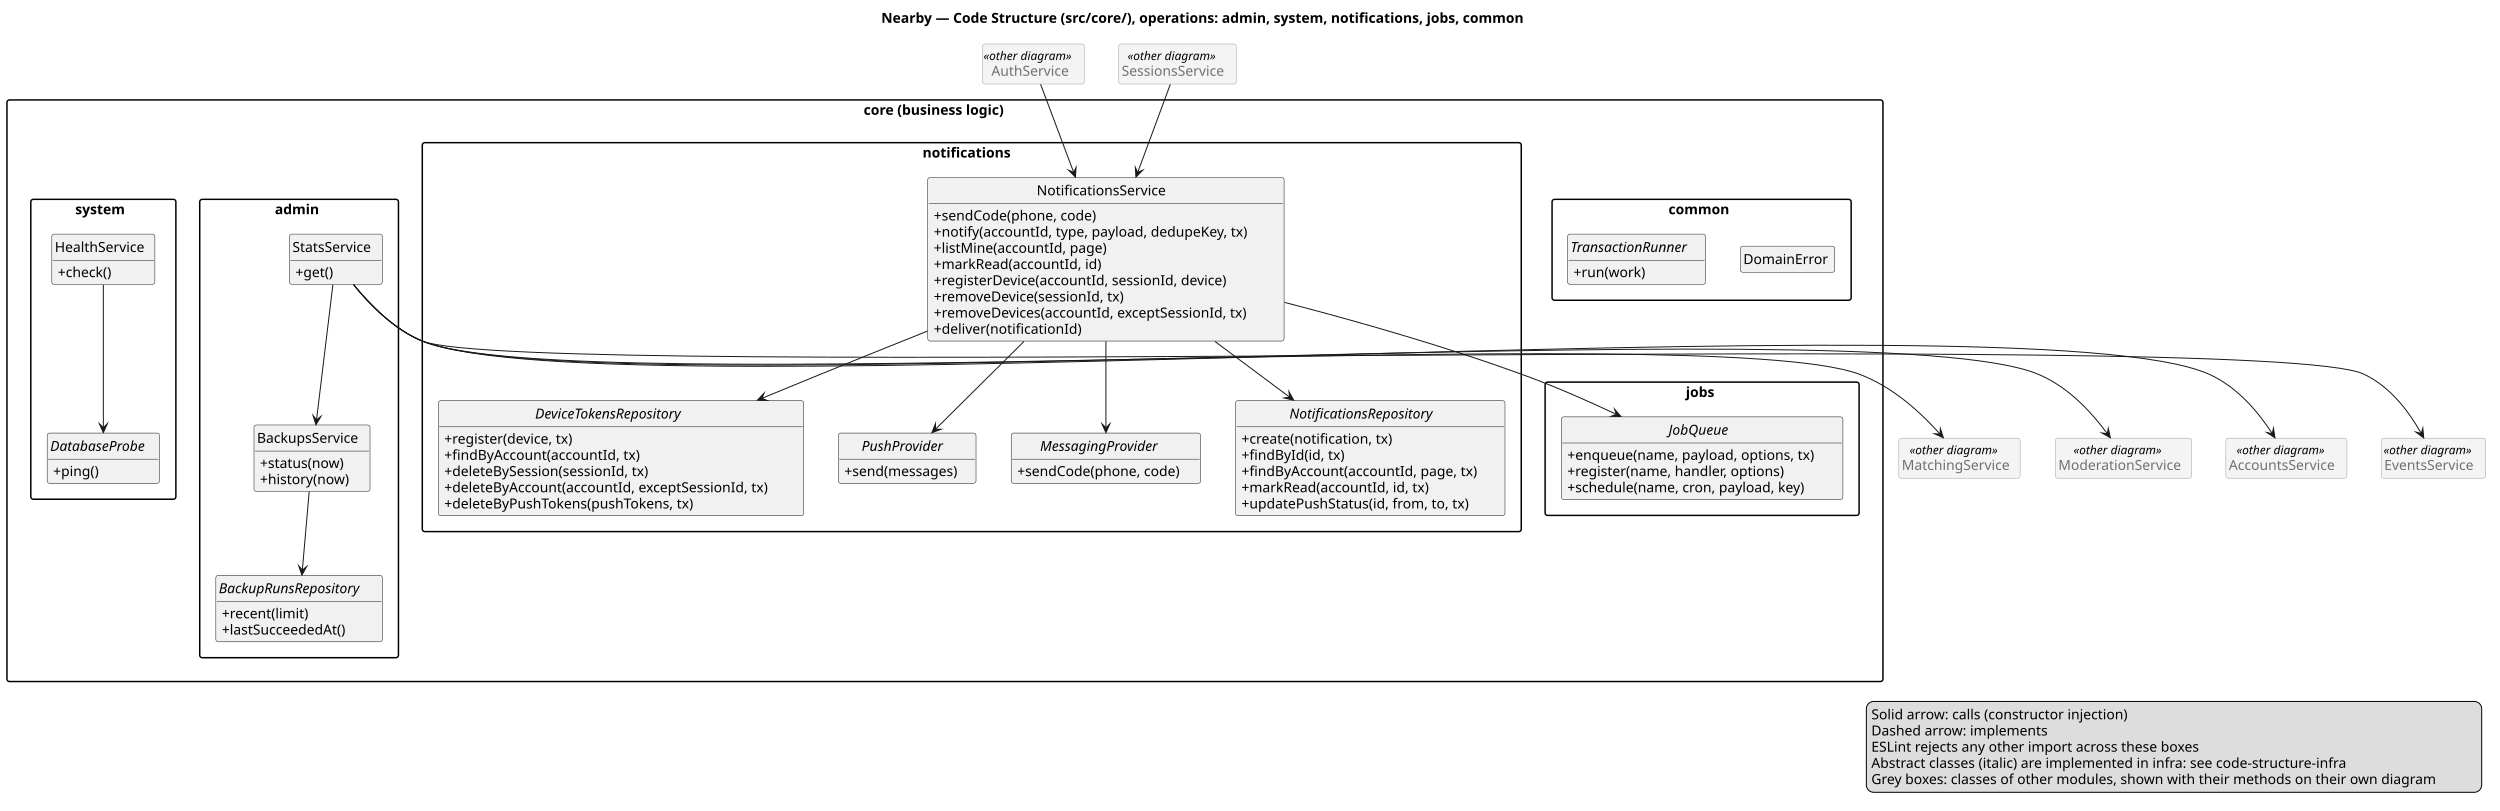
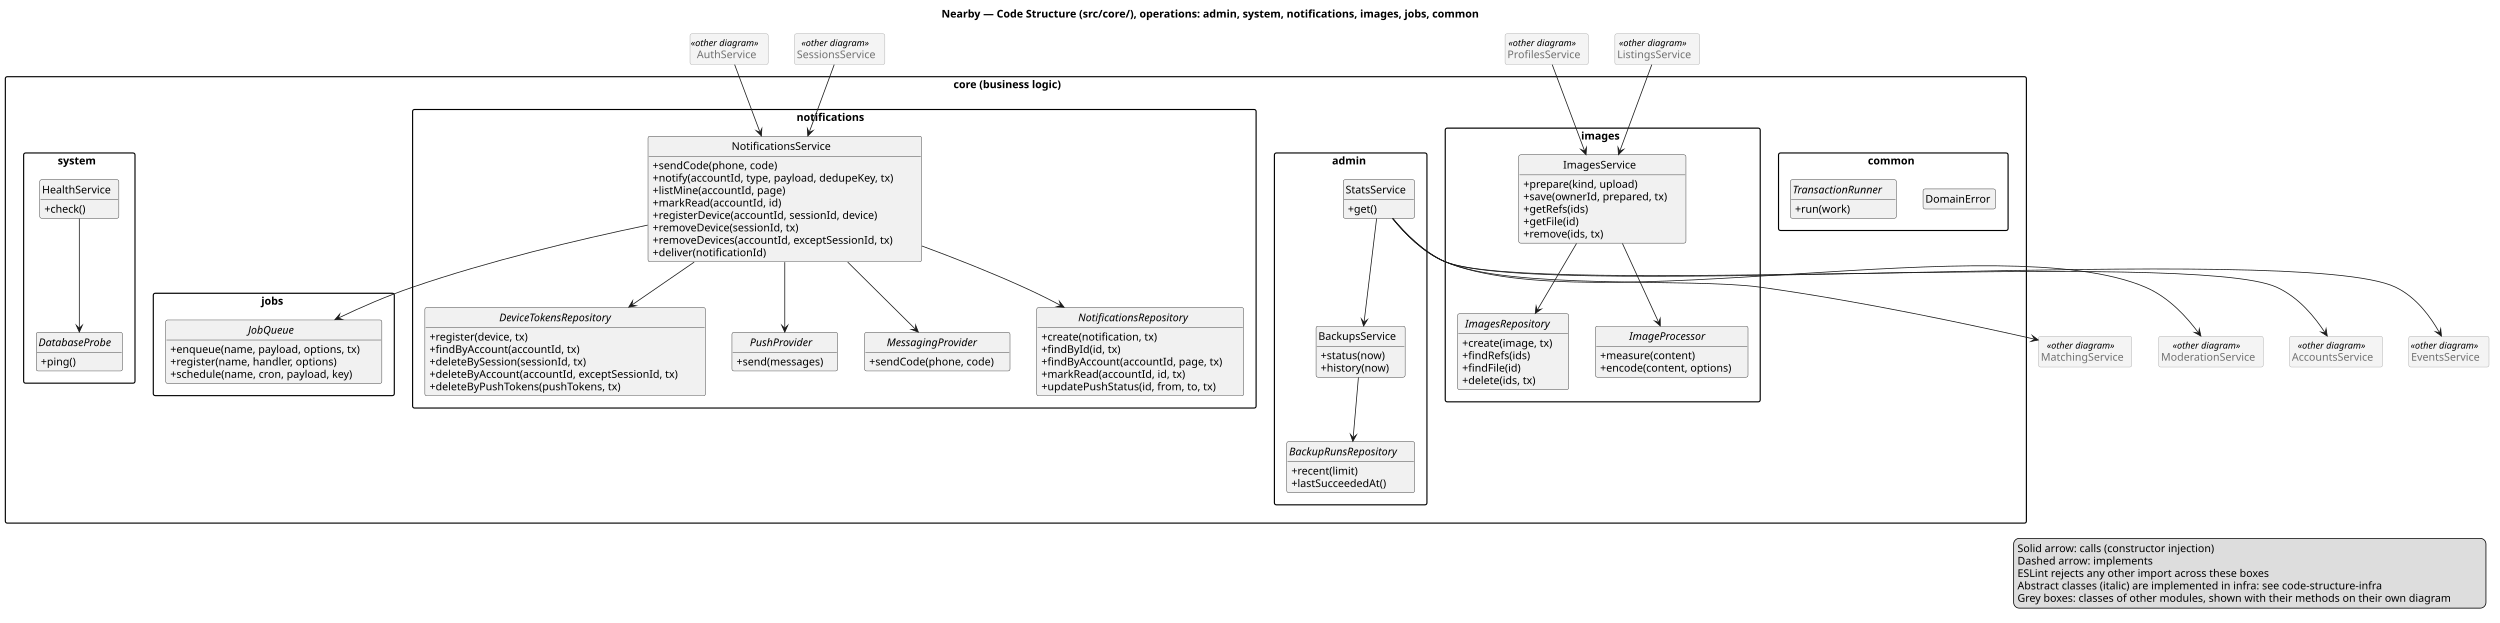
- <svg xmlns="http://www.w3.org/2000/svg" version="1.1" data-diagram-type="CLASS" style="width:2516px;height:816px;background:#FFFFFF;" width="2516px" height="816px" viewBox="0 0 2516 816" zoomAndPan="magnify" preserveAspectRatio="none" contentStyleType="text/css">
+ <svg xmlns="http://www.w3.org/2000/svg" version="1.1" data-diagram-type="CLASS" style="width:3278px;height:816px;background:#FFFFFF;" width="3278px" height="816px" viewBox="0 0 3278 816" zoomAndPan="magnify" preserveAspectRatio="none" contentStyleType="text/css">
  <defs />
  <g font-family="sans-serif" lengthAdjust="spacing">
    <g class="title" data-source-line="5">
-       <text x="886.893" y="22.995" fill="#000" font-size="14" textLength="735.786" font-weight="700">Nearby — Code Structure (src/core/), operations: admin, system, notifications, jobs, common</text>
+       <text x="1234.455" y="22.995" fill="#000" font-size="14" textLength="802.662" font-weight="700">Nearby — Code Structure (src/core/), operations: admin, system, notifications, images, jobs, common</text>
    </g>
    <g class="cluster" data-qualified-name="CORE" id="ent0001" data-source-line="18">
-       <rect x="7" y="100.567" width="1888" height="585.34" fill="none" style="stroke:#000;stroke-width:1.5;" rx="2.5" ry="2.5" />
-       <text x="869.177" y="115.562" fill="#000" font-size="14" textLength="163.646" font-weight="700">core (business logic)</text>
+       <rect x="7" y="100.567" width="2650" height="585.34" fill="none" style="stroke:#000;stroke-width:1.5;" rx="2.5" ry="2.5" />
+       <text x="1250.177" y="115.562" fill="#000" font-size="14" textLength="163.646" font-weight="700">core (business logic)</text>
    </g>
    <g class="cluster" data-qualified-name="CORE.admin" id="ent0002" data-source-line="19">
-       <rect x="201" y="200.607" width="200" height="461.3" fill="none" style="stroke:#000;stroke-width:1.5;" rx="2.5" ry="2.5" />
-       <text x="276.589" y="215.602" fill="#000" font-size="14" textLength="48.822" font-weight="700">admin</text>
+       <rect x="1671" y="200.607" width="200" height="461.3" fill="none" style="stroke:#000;stroke-width:1.5;" rx="2.5" ry="2.5" />
+       <text x="1746.589" y="215.602" fill="#000" font-size="14" textLength="48.822" font-weight="700">admin</text>
    </g>
    <g class="cluster" data-qualified-name="CORE.system" id="ent0006" data-source-line="32">
      <rect x="31" y="200.607" width="146" height="301.82" fill="none" style="stroke:#000;stroke-width:1.5;" rx="2.5" ry="2.5" />
      <text x="75.716" y="215.602" fill="#000" font-size="14" textLength="56.567" font-weight="700">system</text>
    </g>
    <g class="cluster" data-qualified-name="CORE.notifications" id="ent0009" data-source-line="40">
-       <rect x="425" y="143.567" width="1106" height="391.45" fill="none" style="stroke:#000;stroke-width:1.5;" rx="2.5" ry="2.5" />
-       <text x="928.439" y="158.562" fill="#000" font-size="14" textLength="99.121" font-weight="700">notifications</text>
-     </g>
-     <g class="cluster" data-qualified-name="CORE.jobs" id="ent0015" data-source-line="72">
-       <rect x="1555" y="384.537" width="316" height="134.18" fill="none" style="stroke:#000;stroke-width:1.5;" rx="2.5" ry="2.5" />
-       <text x="1696.614" y="399.532" fill="#000" font-size="14" textLength="32.771" font-weight="700">jobs</text>
-     </g>
-     <g class="cluster" data-qualified-name="CORE.common" id="ent0017" data-source-line="79">
-       <rect x="1562" y="200.607" width="301" height="101.59" fill="none" style="stroke:#000;stroke-width:1.5;" rx="2.5" ry="2.5" />
-       <text x="1679.161" y="215.602" fill="#000" font-size="14" textLength="66.678" font-weight="700">common</text>
+       <rect x="541" y="143.567" width="1106" height="391.45" fill="none" style="stroke:#000;stroke-width:1.5;" rx="2.5" ry="2.5" />
+       <text x="1044.439" y="158.562" fill="#000" font-size="14" textLength="99.121" font-weight="700">notifications</text>
+     </g>
+     <g class="cluster" data-qualified-name="CORE.images" id="ent0015" data-source-line="72">
+       <rect x="1895" y="168.007" width="413" height="358.86" fill="none" style="stroke:#000;stroke-width:1.5;" rx="2.5" ry="2.5" />
+       <text x="2073.158" y="183.002" fill="#000" font-size="14" textLength="56.684" font-weight="700">images</text>
+     </g>
+     <g class="cluster" data-qualified-name="CORE.jobs" id="ent0019" data-source-line="91">
+       <rect x="201" y="384.537" width="316" height="134.18" fill="none" style="stroke:#000;stroke-width:1.5;" rx="2.5" ry="2.5" />
+       <text x="342.614" y="399.532" fill="#000" font-size="14" textLength="32.771" font-weight="700">jobs</text>
+     </g>
+     <g class="cluster" data-qualified-name="CORE.common" id="ent0021" data-source-line="98">
+       <rect x="2332" y="200.607" width="301" height="101.59" fill="none" style="stroke:#000;stroke-width:1.5;" rx="2.5" ry="2.5" />
+       <text x="2449.161" y="215.602" fill="#000" font-size="14" textLength="66.678" font-weight="700">common</text>
    </g>
    <g class="entity" data-qualified-name="CORE.admin.StatsService" id="ent0003" data-source-line="20">
-       <rect x="291.26" y="235.607" width="93.479" height="50.594" fill="#F1F1F1" style="stroke:#181818;stroke-width:0.5;" rx="2.5" ry="2.5" />
-       <text x="294.26" y="253.602" fill="#000" font-size="14" textLength="87.479">StatsService</text>
-       <line x1="292.26" y1="261.904" x2="383.739" y2="261.904" style="stroke:#181818;stroke-width:0.5;" />
-       <text x="297.26" y="278.899" fill="#000" font-size="14" textLength="45.644">+get()</text>
+       <rect x="1761.26" y="235.607" width="93.479" height="50.594" fill="#F1F1F1" style="stroke:#181818;stroke-width:0.5;" rx="2.5" ry="2.5" />
+       <text x="1764.26" y="253.602" fill="#000" font-size="14" textLength="87.479">StatsService</text>
+       <line x1="1762.26" y1="261.904" x2="1853.739" y2="261.904" style="stroke:#181818;stroke-width:0.5;" />
+       <text x="1767.26" y="278.899" fill="#000" font-size="14" textLength="45.644">+get()</text>
    </g>
    <g class="entity" data-qualified-name="CORE.admin.BackupsService" id="ent0004" data-source-line="23">
-       <rect x="255.61" y="427.677" width="116.783" height="66.891" fill="#F1F1F1" style="stroke:#181818;stroke-width:0.5;" rx="2.5" ry="2.5" />
-       <text x="258.61" y="445.672" fill="#000" font-size="14" textLength="110.783">BackupsService</text>
-       <line x1="256.61" y1="453.974" x2="371.393" y2="453.974" style="stroke:#181818;stroke-width:0.5;" />
-       <text x="261.61" y="470.969" fill="#000" font-size="14" textLength="94.562">+status(now)</text>
-       <text x="261.61" y="487.266" fill="#000" font-size="14" textLength="99.695">+history(now)</text>
+       <rect x="1725.61" y="427.677" width="116.783" height="66.891" fill="#F1F1F1" style="stroke:#181818;stroke-width:0.5;" rx="2.5" ry="2.5" />
+       <text x="1728.61" y="445.672" fill="#000" font-size="14" textLength="110.783">BackupsService</text>
+       <line x1="1726.61" y1="453.974" x2="1841.393" y2="453.974" style="stroke:#181818;stroke-width:0.5;" />
+       <text x="1731.61" y="470.969" fill="#000" font-size="14" textLength="94.562">+status(now)</text>
+       <text x="1731.61" y="487.266" fill="#000" font-size="14" textLength="99.695">+history(now)</text>
    </g>
    <g class="entity" data-qualified-name="CORE.admin.BackupRunsRepository" id="ent0005" data-source-line="27">
-       <rect x="217.21" y="579.017" width="167.588" height="66.891" fill="#F1F1F1" style="stroke:#181818;stroke-width:0.5;" rx="2.5" ry="2.5" />
-       <text x="220.21" y="597.012" fill="#000" font-size="14" textLength="161.588" font-style="italic">BackupRunsRepository</text>
-       <line x1="218.21" y1="605.314" x2="383.798" y2="605.314" style="stroke:#181818;stroke-width:0.5;" />
-       <text x="223.21" y="622.309" fill="#000" font-size="14" textLength="98.492">+recent(limit)</text>
-       <text x="223.21" y="638.606" fill="#000" font-size="14" textLength="139.74">+lastSucceededAt()</text>
+       <rect x="1687.21" y="579.017" width="167.588" height="66.891" fill="#F1F1F1" style="stroke:#181818;stroke-width:0.5;" rx="2.5" ry="2.5" />
+       <text x="1690.21" y="597.012" fill="#000" font-size="14" textLength="161.588" font-style="italic">BackupRunsRepository</text>
+       <line x1="1688.21" y1="605.314" x2="1853.798" y2="605.314" style="stroke:#181818;stroke-width:0.5;" />
+       <text x="1693.21" y="622.309" fill="#000" font-size="14" textLength="98.492">+recent(limit)</text>
+       <text x="1693.21" y="638.606" fill="#000" font-size="14" textLength="139.74">+lastSucceededAt()</text>
    </g>
    <g class="entity" data-qualified-name="CORE.system.HealthService" id="ent0007" data-source-line="33">
      <rect x="52.14" y="235.607" width="103.713" height="50.594" fill="#F1F1F1" style="stroke:#181818;stroke-width:0.5;" rx="2.5" ry="2.5" />
      <text x="55.14" y="253.602" fill="#000" font-size="14" textLength="97.713">HealthService</text>
      <line x1="53.14" y1="261.904" x2="154.853" y2="261.904" style="stroke:#181818;stroke-width:0.5;" />
      <text x="58.14" y="278.899" fill="#000" font-size="14" textLength="63.643">+check()</text>
    </g>
    <g class="entity" data-qualified-name="CORE.system.DatabaseProbe" id="ent0008" data-source-line="36">
      <rect x="47.47" y="435.827" width="113.064" height="50.594" fill="#F1F1F1" style="stroke:#181818;stroke-width:0.5;" rx="2.5" ry="2.5" />
      <text x="50.47" y="453.822" fill="#000" font-size="14" textLength="107.064" font-style="italic">DatabaseProbe</text>
      <line x1="48.47" y1="462.124" x2="159.534" y2="462.124" style="stroke:#181818;stroke-width:0.5;" />
      <text x="53.47" y="479.119" fill="#000" font-size="14" textLength="53.19">+ping()</text>
    </g>
    <g class="entity" data-qualified-name="CORE.notifications.NotificationsService" id="ent0010" data-source-line="41">
-       <rect x="933.68" y="178.567" width="358.637" height="164.672" fill="#F1F1F1" style="stroke:#181818;stroke-width:0.5;" rx="2.5" ry="2.5" />
-       <text x="1043.316" y="196.562" fill="#000" font-size="14" textLength="139.364">NotificationsService</text>
-       <line x1="934.68" y1="204.864" x2="1291.317" y2="204.864" style="stroke:#181818;stroke-width:0.5;" />
-       <text x="939.68" y="221.859" fill="#000" font-size="14" textLength="178.637">+sendCode(phone, code)</text>
-       <text x="939.68" y="238.156" fill="#000" font-size="14" textLength="346.637">+notify(accountId, type, payload, dedupeKey, tx)</text>
-       <text x="939.68" y="254.453" fill="#000" font-size="14" textLength="189.328">+listMine(accountId, page)</text>
-       <text x="939.68" y="270.749" fill="#000" font-size="14" textLength="185.008">+markRead(accountId, id)</text>
-       <text x="939.68" y="287.046" fill="#000" font-size="14" textLength="322.246">+registerDevice(accountId, sessionId, device)</text>
-       <text x="939.68" y="303.343" fill="#000" font-size="14" textLength="211.518">+removeDevice(sessionId, tx)</text>
-       <text x="939.68" y="319.64" fill="#000" font-size="14" textLength="345.68">+removeDevices(accountId, exceptSessionId, tx)</text>
-       <text x="939.68" y="335.937" fill="#000" font-size="14" textLength="162.333">+deliver(notificationId)</text>
+       <rect x="849.68" y="178.567" width="358.637" height="164.672" fill="#F1F1F1" style="stroke:#181818;stroke-width:0.5;" rx="2.5" ry="2.5" />
+       <text x="959.316" y="196.562" fill="#000" font-size="14" textLength="139.364">NotificationsService</text>
+       <line x1="850.68" y1="204.864" x2="1207.317" y2="204.864" style="stroke:#181818;stroke-width:0.5;" />
+       <text x="855.68" y="221.859" fill="#000" font-size="14" textLength="178.637">+sendCode(phone, code)</text>
+       <text x="855.68" y="238.156" fill="#000" font-size="14" textLength="346.637">+notify(accountId, type, payload, dedupeKey, tx)</text>
+       <text x="855.68" y="254.453" fill="#000" font-size="14" textLength="189.328">+listMine(accountId, page)</text>
+       <text x="855.68" y="270.749" fill="#000" font-size="14" textLength="185.008">+markRead(accountId, id)</text>
+       <text x="855.68" y="287.046" fill="#000" font-size="14" textLength="322.246">+registerDevice(accountId, sessionId, device)</text>
+       <text x="855.68" y="303.343" fill="#000" font-size="14" textLength="211.518">+removeDevice(sessionId, tx)</text>
+       <text x="855.68" y="319.64" fill="#000" font-size="14" textLength="345.68">+removeDevices(accountId, exceptSessionId, tx)</text>
+       <text x="855.68" y="335.937" fill="#000" font-size="14" textLength="162.333">+deliver(notificationId)</text>
    </g>
    <g class="entity" data-qualified-name="CORE.notifications.MessagingProvider" id="ent0011" data-source-line="51">
-       <rect x="1017.68" y="435.827" width="190.637" height="50.594" fill="#F1F1F1" style="stroke:#181818;stroke-width:0.5;" rx="2.5" ry="2.5" />
-       <text x="1046.703" y="453.822" fill="#000" font-size="14" textLength="132.59" font-style="italic">MessagingProvider</text>
-       <line x1="1018.68" y1="462.124" x2="1207.317" y2="462.124" style="stroke:#181818;stroke-width:0.5;" />
-       <text x="1023.68" y="479.119" fill="#000" font-size="14" textLength="178.637">+sendCode(phone, code)</text>
+       <rect x="1133.68" y="435.827" width="190.637" height="50.594" fill="#F1F1F1" style="stroke:#181818;stroke-width:0.5;" rx="2.5" ry="2.5" />
+       <text x="1162.703" y="453.822" fill="#000" font-size="14" textLength="132.59" font-style="italic">MessagingProvider</text>
+       <line x1="1134.68" y1="462.124" x2="1323.317" y2="462.124" style="stroke:#181818;stroke-width:0.5;" />
+       <text x="1139.68" y="479.119" fill="#000" font-size="14" textLength="178.637">+sendCode(phone, code)</text>
    </g>
    <g class="entity" data-qualified-name="CORE.notifications.NotificationsRepository" id="ent0012" data-source-line="54">
-       <rect x="1243.39" y="403.237" width="271.226" height="115.781" fill="#F1F1F1" style="stroke:#181818;stroke-width:0.5;" rx="2.5" ry="2.5" />
-       <text x="1297.655" y="421.232" fill="#000" font-size="14" textLength="162.695" font-style="italic">NotificationsRepository</text>
-       <line x1="1244.39" y1="429.534" x2="1513.616" y2="429.534" style="stroke:#181818;stroke-width:0.5;" />
-       <text x="1249.39" y="446.529" fill="#000" font-size="14" textLength="168.807">+create(notification, tx)</text>
-       <text x="1249.39" y="462.826" fill="#000" font-size="14" textLength="115.589">+findById(id, tx)</text>
-       <text x="1249.39" y="479.123" fill="#000" font-size="14" textLength="259.226">+findByAccount(accountId, page, tx)</text>
-       <text x="1249.39" y="495.419" fill="#000" font-size="14" textLength="207.683">+markRead(accountId, id, tx)</text>
-       <text x="1249.39" y="511.716" fill="#000" font-size="14" textLength="250.271">+updatePushStatus(id, from, to, tx)</text>
+       <rect x="1359.39" y="403.237" width="271.226" height="115.781" fill="#F1F1F1" style="stroke:#181818;stroke-width:0.5;" rx="2.5" ry="2.5" />
+       <text x="1413.655" y="421.232" fill="#000" font-size="14" textLength="162.695" font-style="italic">NotificationsRepository</text>
+       <line x1="1360.39" y1="429.534" x2="1629.616" y2="429.534" style="stroke:#181818;stroke-width:0.5;" />
+       <text x="1365.39" y="446.529" fill="#000" font-size="14" textLength="168.807">+create(notification, tx)</text>
+       <text x="1365.39" y="462.826" fill="#000" font-size="14" textLength="115.589">+findById(id, tx)</text>
+       <text x="1365.39" y="479.123" fill="#000" font-size="14" textLength="259.226">+findByAccount(accountId, page, tx)</text>
+       <text x="1365.39" y="495.419" fill="#000" font-size="14" textLength="207.683">+markRead(accountId, id, tx)</text>
+       <text x="1365.39" y="511.716" fill="#000" font-size="14" textLength="250.271">+updatePushStatus(id, from, to, tx)</text>
    </g>
    <g class="entity" data-qualified-name="CORE.notifications.DeviceTokensRepository" id="ent0013" data-source-line="61">
-       <rect x="441.1" y="403.237" width="367.804" height="115.781" fill="#F1F1F1" style="stroke:#181818;stroke-width:0.5;" rx="2.5" ry="2.5" />
-       <text x="538.524" y="421.232" fill="#000" font-size="14" textLength="172.956" font-style="italic">DeviceTokensRepository</text>
-       <line x1="442.1" y1="429.534" x2="807.904" y2="429.534" style="stroke:#181818;stroke-width:0.5;" />
-       <text x="447.1" y="446.529" fill="#000" font-size="14" textLength="145.612">+register(device, tx)</text>
-       <text x="447.1" y="462.826" fill="#000" font-size="14" textLength="215.359">+findByAccount(accountId, tx)</text>
-       <text x="447.1" y="479.123" fill="#000" font-size="14" textLength="225.579">+deleteBySession(sessionId, tx)</text>
-       <text x="447.1" y="495.419" fill="#000" font-size="14" textLength="355.804">+deleteByAccount(accountId, exceptSessionId, tx)</text>
-       <text x="447.1" y="511.716" fill="#000" font-size="14" textLength="274.743">+deleteByPushTokens(pushTokens, tx)</text>
+       <rect x="557.1" y="403.237" width="367.804" height="115.781" fill="#F1F1F1" style="stroke:#181818;stroke-width:0.5;" rx="2.5" ry="2.5" />
+       <text x="654.524" y="421.232" fill="#000" font-size="14" textLength="172.956" font-style="italic">DeviceTokensRepository</text>
+       <line x1="558.1" y1="429.534" x2="923.904" y2="429.534" style="stroke:#181818;stroke-width:0.5;" />
+       <text x="563.1" y="446.529" fill="#000" font-size="14" textLength="145.612">+register(device, tx)</text>
+       <text x="563.1" y="462.826" fill="#000" font-size="14" textLength="215.359">+findByAccount(accountId, tx)</text>
+       <text x="563.1" y="479.123" fill="#000" font-size="14" textLength="225.579">+deleteBySession(sessionId, tx)</text>
+       <text x="563.1" y="495.419" fill="#000" font-size="14" textLength="355.804">+deleteByAccount(accountId, exceptSessionId, tx)</text>
+       <text x="563.1" y="511.716" fill="#000" font-size="14" textLength="274.743">+deleteByPushTokens(pushTokens, tx)</text>
    </g>
    <g class="entity" data-qualified-name="CORE.notifications.PushProvider" id="ent0014" data-source-line="68">
-       <rect x="843.73" y="435.827" width="138.533" height="50.594" fill="#F1F1F1" style="stroke:#181818;stroke-width:0.5;" rx="2.5" ry="2.5" />
-       <text x="867.158" y="453.822" fill="#000" font-size="14" textLength="91.677" font-style="italic">PushProvider</text>
-       <line x1="844.73" y1="462.124" x2="981.263" y2="462.124" style="stroke:#181818;stroke-width:0.5;" />
-       <text x="849.73" y="479.119" fill="#000" font-size="14" textLength="126.533">+send(messages)</text>
-     </g>
-     <g class="entity" data-qualified-name="CORE.jobs.JobQueue" id="ent0016" data-source-line="73">
-       <rect x="1571.29" y="419.537" width="283.414" height="83.188" fill="#F1F1F1" style="stroke:#181818;stroke-width:0.5;" rx="2.5" ry="2.5" />
-       <text x="1679.21" y="437.532" fill="#000" font-size="14" textLength="67.573" font-style="italic">JobQueue</text>
-       <line x1="1572.29" y1="445.834" x2="1853.704" y2="445.834" style="stroke:#181818;stroke-width:0.5;" />
-       <text x="1577.29" y="462.829" fill="#000" font-size="14" textLength="271.414">+enqueue(name, payload, options, tx)</text>
-       <text x="1577.29" y="479.126" fill="#000" font-size="14" textLength="239.49">+register(name, handler, options)</text>
-       <text x="1577.29" y="495.423" fill="#000" font-size="14" textLength="263.368">+schedule(name, cron, payload, key)</text>
-     </g>
-     <g class="entity" data-qualified-name="CORE.common.TransactionRunner" id="ent0018" data-source-line="80">
-       <rect x="1577.57" y="235.607" width="138.863" height="50.594" fill="#F1F1F1" style="stroke:#181818;stroke-width:0.5;" rx="2.5" ry="2.5" />
-       <text x="1580.57" y="253.602" fill="#000" font-size="14" textLength="132.863" font-style="italic">TransactionRunner</text>
-       <line x1="1578.57" y1="261.904" x2="1715.433" y2="261.904" style="stroke:#181818;stroke-width:0.5;" />
-       <text x="1583.57" y="278.899" fill="#000" font-size="14" textLength="80.035">+run(work)</text>
-     </g>
-     <g class="entity" data-qualified-name="CORE.common.DomainError" id="ent0019" data-source-line="83">
-       <rect x="1751.5" y="247.747" width="95.004" height="26.297" fill="#F1F1F1" style="stroke:#181818;stroke-width:0.5;" rx="2.5" ry="2.5" />
-       <text x="1754.5" y="265.742" fill="#000" font-size="14" textLength="89.004">DomainError</text>
-     </g>
-     <g class="entity" data-qualified-name="AccountsService" id="ent0020" data-source-line="88">
-       <rect x="2240.1" y="440.997" width="121.808" height="40.266" fill="#F4F4F4" style="stroke:#A0A0A0;stroke-width:0.5;" rx="2.5" ry="2.5" />
-       <text x="2250.757" y="457.136" fill="#000" font-size="12" textLength="100.494" font-style="italic">«other diagram»</text>
-       <text x="2243.1" y="472.961" fill="#707070" font-size="14" textLength="115.808">AccountsService</text>
-     </g>
-     <g class="entity" data-qualified-name="EventsService" id="ent0021" data-source-line="89">
-       <rect x="2396.43" y="440.997" width="105.142" height="40.266" fill="#F4F4F4" style="stroke:#A0A0A0;stroke-width:0.5;" rx="2.5" ry="2.5" />
-       <text x="2398.754" y="457.136" fill="#000" font-size="12" textLength="100.494" font-style="italic">«other diagram»</text>
-       <text x="2399.43" y="472.961" fill="#707070" font-size="14" textLength="99.142">EventsService</text>
-     </g>
-     <g class="entity" data-qualified-name="MatchingService" id="ent0022" data-source-line="90">
-       <rect x="1910.95" y="440.997" width="122.108" height="40.266" fill="#F4F4F4" style="stroke:#A0A0A0;stroke-width:0.5;" rx="2.5" ry="2.5" />
-       <text x="1921.757" y="457.136" fill="#000" font-size="12" textLength="100.494" font-style="italic">«other diagram»</text>
-       <text x="1913.95" y="472.961" fill="#707070" font-size="14" textLength="116.108">MatchingService</text>
-     </g>
-     <g class="entity" data-qualified-name="ModerationService" id="ent0023" data-source-line="91">
-       <rect x="2068.48" y="440.997" width="137.038" height="40.266" fill="#F4F4F4" style="stroke:#A0A0A0;stroke-width:0.5;" rx="2.5" ry="2.5" />
-       <text x="2086.752" y="457.136" fill="#000" font-size="12" textLength="100.494" font-style="italic">«other diagram»</text>
-       <text x="2071.48" y="472.961" fill="#707070" font-size="14" textLength="131.038">ModerationService</text>
-     </g>
-     <g class="entity" data-qualified-name="AuthService" id="ent0024" data-source-line="92">
-       <rect x="988.75" y="44.297" width="102.494" height="40.266" fill="#F4F4F4" style="stroke:#A0A0A0;stroke-width:0.5;" rx="2.5" ry="2.5" />
-       <text x="989.75" y="60.436" fill="#000" font-size="12" textLength="100.494" font-style="italic">«other diagram»</text>
-       <text x="997.72" y="76.261" fill="#707070" font-size="14" textLength="84.554">AuthService</text>
-     </g>
-     <g class="entity" data-qualified-name="SessionsService" id="ent0025" data-source-line="93">
-       <rect x="1125.77" y="44.297" width="118.451" height="40.266" fill="#F4F4F4" style="stroke:#A0A0A0;stroke-width:0.5;" rx="2.5" ry="2.5" />
-       <text x="1134.749" y="60.436" fill="#000" font-size="12" textLength="100.494" font-style="italic">«other diagram»</text>
-       <text x="1128.77" y="76.261" fill="#707070" font-size="14" textLength="112.451">SessionsService</text>
-     </g>
-     <g class="link" data-entity-1="ent0024" data-entity-2="ent0010" id="lnk26" data-source-line="96" data-link-type="dependency">
-       <path d="M1047.27,84.787 C1055.49,106.697 1067.663,139.136 1080.593,173.576" style="stroke:#181818;stroke-width:1;" fill="none" id="AuthService-to-NotificationsService" codeLine="96" />
-       <polygon points="1082.35,178.257,1082.931,168.425,1080.593,173.576,1075.442,171.237,1082.35,178.257" fill="#181818" style="stroke:#181818;stroke-width:1;stroke-linejoin:miter;stroke-miterlimit:10;" />
-     </g>
-     <g class="link" data-entity-1="ent0025" data-entity-2="ent0010" id="lnk27" data-source-line="97" data-link-type="dependency">
-       <path d="M1177.83,84.787 C1169.72,106.697 1157.716,139.128 1144.966,173.568" style="stroke:#181818;stroke-width:1;" fill="none" id="SessionsService-to-NotificationsService" codeLine="97" />
-       <polygon points="1143.23,178.257,1150.106,171.205,1144.966,173.568,1142.603,168.428,1143.23,178.257" fill="#181818" style="stroke:#181818;stroke-width:1;stroke-linejoin:miter;stroke-miterlimit:10;" />
-     </g>
-     <g class="link" data-entity-1="ent0003" data-entity-2="ent0020" id="lnk28" data-source-line="98" data-link-type="dependency">
-       <path d="M355.93,286.587 C371.66,306.007 396.45,331.657 425,343.237 C610.17,418.307 2040.49,295.187 2223,376.537 C2252.73,389.787 2273.656,416.174 2286.816,436.434" style="stroke:#181818;stroke-width:1;" fill="none" id="StatsService-to-AccountsService" codeLine="98" />
-       <polygon points="2289.54,440.627,2287.992,430.9,2286.816,436.434,2281.283,435.258,2289.54,440.627" fill="#181818" style="stroke:#181818;stroke-width:1;stroke-linejoin:miter;stroke-miterlimit:10;" />
-     </g>
-     <g class="link" data-entity-1="ent0003" data-entity-2="ent0021" id="lnk29" data-source-line="99" data-link-type="dependency">
-       <path d="M355.92,286.597 C371.65,306.027 396.44,331.677 425,343.237 C525.65,383.947 2281.02,329.757 2379,376.537 C2407.02,389.907 2425.41,416.088 2436.78,436.318" style="stroke:#181818;stroke-width:1;" fill="none" id="StatsService-to-EventsService" codeLine="99" />
-       <polygon points="2439.23,440.677,2438.307,430.871,2436.78,436.318,2431.333,434.791,2439.23,440.677" fill="#181818" style="stroke:#181818;stroke-width:1;stroke-linejoin:miter;stroke-miterlimit:10;" />
-     </g>
-     <g class="link" data-entity-1="ent0003" data-entity-2="ent0022" id="lnk30" data-source-line="100" data-link-type="dependency">
-       <path d="M355.94,286.547 C371.68,305.957 396.47,331.597 425,343.237 C573.8,403.947 1720.43,320.337 1871,376.537 C1905.97,389.587 1934.256,416.491 1952.456,436.831" style="stroke:#181818;stroke-width:1;" fill="none" id="StatsService-to-MatchingService" codeLine="100" />
-       <polygon points="1955.79,440.557,1952.77,431.183,1952.456,436.831,1946.808,436.517,1955.79,440.557" fill="#181818" style="stroke:#181818;stroke-width:1;stroke-linejoin:miter;stroke-miterlimit:10;" />
-     </g>
-     <g class="link" data-entity-1="ent0003" data-entity-2="ent0023" id="lnk31" data-source-line="101" data-link-type="dependency">
-       <path d="M355.93,286.567 C371.67,305.987 396.46,331.637 425,343.237 C592.4,411.287 1884.27,306.857 2051,376.537 C2082.51,389.697 2105.977,416.28 2120.907,436.57" style="stroke:#181818;stroke-width:1;" fill="none" id="StatsService-to-ModerationService" codeLine="101" />
-       <polygon points="2123.87,440.597,2121.758,430.977,2120.907,436.57,2115.314,435.719,2123.87,440.597" fill="#181818" style="stroke:#181818;stroke-width:1;stroke-linejoin:miter;stroke-miterlimit:10;" />
-     </g>
-     <g class="link" data-entity-1="ent0003" data-entity-2="ent0004" id="lnk32" data-source-line="102" data-link-type="dependency">
-       <path d="M335.01,286.607 C330.7,322.207 323.33,383.013 318.55,422.563" style="stroke:#181818;stroke-width:1;" fill="none" id="StatsService-to-BackupsService" codeLine="102" />
-       <polygon points="317.95,427.527,323.001,419.072,318.55,422.563,315.059,418.112,317.95,427.527" fill="#181818" style="stroke:#181818;stroke-width:1;stroke-linejoin:miter;stroke-miterlimit:10;" />
-     </g>
-     <g class="link" data-entity-1="ent0004" data-entity-2="ent0005" id="lnk33" data-source-line="103" data-link-type="dependency">
-       <path d="M311.15,494.897 C308.98,519.797 306.442,548.906 304.282,573.786" style="stroke:#181818;stroke-width:1;" fill="none" id="BackupsService-to-BackupRunsRepository" codeLine="103" />
-       <polygon points="303.85,578.767,308.613,570.147,304.282,573.786,300.643,569.455,303.85,578.767" fill="#181818" style="stroke:#181818;stroke-width:1;stroke-linejoin:miter;stroke-miterlimit:10;" />
-     </g>
-     <g class="link" data-entity-1="ent0007" data-entity-2="ent0008" id="lnk34" data-source-line="104" data-link-type="dependency">
-       <path d="M104,286.607 C104,324.697 104,392.337 104,430.417" style="stroke:#181818;stroke-width:1;" fill="none" id="HealthService-to-DatabaseProbe" codeLine="104" />
+       <rect x="959.73" y="435.827" width="138.533" height="50.594" fill="#F1F1F1" style="stroke:#181818;stroke-width:0.5;" rx="2.5" ry="2.5" />
+       <text x="983.158" y="453.822" fill="#000" font-size="14" textLength="91.677" font-style="italic">PushProvider</text>
+       <line x1="960.73" y1="462.124" x2="1097.263" y2="462.124" style="stroke:#181818;stroke-width:0.5;" />
+       <text x="965.73" y="479.119" fill="#000" font-size="14" textLength="126.533">+send(messages)</text>
+     </g>
+     <g class="entity" data-qualified-name="CORE.images.ImagesService" id="ent0016" data-source-line="73">
+       <rect x="1991.37" y="203.007" width="219.252" height="115.781" fill="#F1F1F1" style="stroke:#181818;stroke-width:0.5;" rx="2.5" ry="2.5" />
+       <text x="2049.556" y="221.002" fill="#000" font-size="14" textLength="102.881">ImagesService</text>
+       <line x1="1992.37" y1="229.304" x2="2209.622" y2="229.304" style="stroke:#181818;stroke-width:0.5;" />
+       <text x="1997.37" y="246.299" fill="#000" font-size="14" textLength="164.083">+prepare(kind, upload)</text>
+       <text x="1997.37" y="262.596" fill="#000" font-size="14" textLength="207.252">+save(ownerId, prepared, tx)</text>
+       <text x="1997.37" y="278.893" fill="#000" font-size="14" textLength="96.277">+getRefs(ids)</text>
+       <text x="1997.37" y="295.189" fill="#000" font-size="14" textLength="82.865">+getFile(id)</text>
+       <text x="1997.37" y="311.486" fill="#000" font-size="14" textLength="118.87">+remove(ids, tx)</text>
+     </g>
+     <g class="entity" data-qualified-name="CORE.images.ImagesRepository" id="ent0017" data-source-line="80">
+       <rect x="1911.16" y="411.387" width="145.684" height="99.484" fill="#F1F1F1" style="stroke:#181818;stroke-width:0.5;" rx="2.5" ry="2.5" />
+       <text x="1920.896" y="429.382" fill="#000" font-size="14" textLength="126.212" font-style="italic">ImagesRepository</text>
+       <line x1="1912.16" y1="437.684" x2="2055.844" y2="437.684" style="stroke:#181818;stroke-width:0.5;" />
+       <text x="1917.16" y="454.679" fill="#000" font-size="14" textLength="133.684">+create(image, tx)</text>
+       <text x="1917.16" y="470.976" fill="#000" font-size="14" textLength="99.866">+findRefs(ids)</text>
+       <text x="1917.16" y="487.273" fill="#000" font-size="14" textLength="86.454">+findFile(id)</text>
+       <text x="1917.16" y="503.569" fill="#000" font-size="14" textLength="109.505">+delete(ids, tx)</text>
+     </g>
+     <g class="entity" data-qualified-name="CORE.images.ImageProcessor" id="ent0018" data-source-line="86">
+       <rect x="2092.02" y="427.677" width="199.968" height="66.891" fill="#F1F1F1" style="stroke:#181818;stroke-width:0.5;" rx="2.5" ry="2.5" />
+       <text x="2136.089" y="445.672" fill="#000" font-size="14" textLength="111.829" font-style="italic">ImageProcessor</text>
+       <line x1="2093.02" y1="453.974" x2="2290.988" y2="453.974" style="stroke:#181818;stroke-width:0.5;" />
+       <text x="2098.02" y="470.969" fill="#000" font-size="14" textLength="137.621">+measure(content)</text>
+       <text x="2098.02" y="487.266" fill="#000" font-size="14" textLength="187.968">+encode(content, options)</text>
+     </g>
+     <g class="entity" data-qualified-name="CORE.jobs.JobQueue" id="ent0020" data-source-line="92">
+       <rect x="217.29" y="419.537" width="283.414" height="83.188" fill="#F1F1F1" style="stroke:#181818;stroke-width:0.5;" rx="2.5" ry="2.5" />
+       <text x="325.21" y="437.532" fill="#000" font-size="14" textLength="67.573" font-style="italic">JobQueue</text>
+       <line x1="218.29" y1="445.834" x2="499.704" y2="445.834" style="stroke:#181818;stroke-width:0.5;" />
+       <text x="223.29" y="462.829" fill="#000" font-size="14" textLength="271.414">+enqueue(name, payload, options, tx)</text>
+       <text x="223.29" y="479.126" fill="#000" font-size="14" textLength="239.49">+register(name, handler, options)</text>
+       <text x="223.29" y="495.423" fill="#000" font-size="14" textLength="263.368">+schedule(name, cron, payload, key)</text>
+     </g>
+     <g class="entity" data-qualified-name="CORE.common.TransactionRunner" id="ent0022" data-source-line="99">
+       <rect x="2347.57" y="235.607" width="138.863" height="50.594" fill="#F1F1F1" style="stroke:#181818;stroke-width:0.5;" rx="2.5" ry="2.5" />
+       <text x="2350.57" y="253.602" fill="#000" font-size="14" textLength="132.863" font-style="italic">TransactionRunner</text>
+       <line x1="2348.57" y1="261.904" x2="2485.433" y2="261.904" style="stroke:#181818;stroke-width:0.5;" />
+       <text x="2353.57" y="278.899" fill="#000" font-size="14" textLength="80.035">+run(work)</text>
+     </g>
+     <g class="entity" data-qualified-name="CORE.common.DomainError" id="ent0023" data-source-line="102">
+       <rect x="2521.5" y="247.747" width="95.004" height="26.297" fill="#F1F1F1" style="stroke:#181818;stroke-width:0.5;" rx="2.5" ry="2.5" />
+       <text x="2524.5" y="265.742" fill="#000" font-size="14" textLength="89.004">DomainError</text>
+     </g>
+     <g class="entity" data-qualified-name="AccountsService" id="ent0024" data-source-line="107">
+       <rect x="3002.1" y="440.997" width="121.808" height="40.266" fill="#F4F4F4" style="stroke:#A0A0A0;stroke-width:0.5;" rx="2.5" ry="2.5" />
+       <text x="3012.757" y="457.136" fill="#000" font-size="12" textLength="100.494" font-style="italic">«other diagram»</text>
+       <text x="3005.1" y="472.961" fill="#707070" font-size="14" textLength="115.808">AccountsService</text>
+     </g>
+     <g class="entity" data-qualified-name="EventsService" id="ent0025" data-source-line="108">
+       <rect x="3158.43" y="440.997" width="105.142" height="40.266" fill="#F4F4F4" style="stroke:#A0A0A0;stroke-width:0.5;" rx="2.5" ry="2.5" />
+       <text x="3160.754" y="457.136" fill="#000" font-size="12" textLength="100.494" font-style="italic">«other diagram»</text>
+       <text x="3161.43" y="472.961" fill="#707070" font-size="14" textLength="99.142">EventsService</text>
+     </g>
+     <g class="entity" data-qualified-name="MatchingService" id="ent0026" data-source-line="109">
+       <rect x="2672.95" y="440.997" width="122.108" height="40.266" fill="#F4F4F4" style="stroke:#A0A0A0;stroke-width:0.5;" rx="2.5" ry="2.5" />
+       <text x="2683.757" y="457.136" fill="#000" font-size="12" textLength="100.494" font-style="italic">«other diagram»</text>
+       <text x="2675.95" y="472.961" fill="#707070" font-size="14" textLength="116.108">MatchingService</text>
+     </g>
+     <g class="entity" data-qualified-name="ModerationService" id="ent0027" data-source-line="110">
+       <rect x="2830.48" y="440.997" width="137.038" height="40.266" fill="#F4F4F4" style="stroke:#A0A0A0;stroke-width:0.5;" rx="2.5" ry="2.5" />
+       <text x="2848.752" y="457.136" fill="#000" font-size="12" textLength="100.494" font-style="italic">«other diagram»</text>
+       <text x="2833.48" y="472.961" fill="#707070" font-size="14" textLength="131.038">ModerationService</text>
+     </g>
+     <g class="entity" data-qualified-name="AuthService" id="ent0028" data-source-line="111">
+       <rect x="904.75" y="44.297" width="102.494" height="40.266" fill="#F4F4F4" style="stroke:#A0A0A0;stroke-width:0.5;" rx="2.5" ry="2.5" />
+       <text x="905.75" y="60.436" fill="#000" font-size="12" textLength="100.494" font-style="italic">«other diagram»</text>
+       <text x="913.72" y="76.261" fill="#707070" font-size="14" textLength="84.554">AuthService</text>
+     </g>
+     <g class="entity" data-qualified-name="SessionsService" id="ent0029" data-source-line="112">
+       <rect x="1041.77" y="44.297" width="118.451" height="40.266" fill="#F4F4F4" style="stroke:#A0A0A0;stroke-width:0.5;" rx="2.5" ry="2.5" />
+       <text x="1050.749" y="60.436" fill="#000" font-size="12" textLength="100.494" font-style="italic">«other diagram»</text>
+       <text x="1044.77" y="76.261" fill="#707070" font-size="14" textLength="112.451">SessionsService</text>
+     </g>
+     <g class="entity" data-qualified-name="ProfilesService" id="ent0030" data-source-line="113">
+       <rect x="1973.44" y="44.297" width="109.12" height="40.266" fill="#F4F4F4" style="stroke:#A0A0A0;stroke-width:0.5;" rx="2.5" ry="2.5" />
+       <text x="1977.753" y="60.436" fill="#000" font-size="12" textLength="100.494" font-style="italic">«other diagram»</text>
+       <text x="1976.44" y="76.261" fill="#707070" font-size="14" textLength="103.12">ProfilesService</text>
+     </g>
+     <g class="entity" data-qualified-name="ListingsService" id="ent0031" data-source-line="114">
+       <rect x="2117.42" y="44.297" width="111.157" height="40.266" fill="#F4F4F4" style="stroke:#A0A0A0;stroke-width:0.5;" rx="2.5" ry="2.5" />
+       <text x="2122.752" y="60.436" fill="#000" font-size="12" textLength="100.494" font-style="italic">«other diagram»</text>
+       <text x="2120.42" y="76.261" fill="#707070" font-size="14" textLength="105.157">ListingsService</text>
+     </g>
+     <g class="link" data-entity-1="ent0028" data-entity-2="ent0010" id="lnk32" data-source-line="117" data-link-type="dependency">
+       <path d="M963.27,84.787 C971.49,106.697 983.663,139.136 996.593,173.576" style="stroke:#181818;stroke-width:1;" fill="none" id="AuthService-to-NotificationsService" codeLine="117" />
+       <polygon points="998.35,178.257,998.931,168.425,996.593,173.576,991.442,171.237,998.35,178.257" fill="#181818" style="stroke:#181818;stroke-width:1;stroke-linejoin:miter;stroke-miterlimit:10;" />
+     </g>
+     <g class="link" data-entity-1="ent0029" data-entity-2="ent0010" id="lnk33" data-source-line="118" data-link-type="dependency">
+       <path d="M1093.83,84.787 C1085.72,106.697 1073.716,139.128 1060.966,173.568" style="stroke:#181818;stroke-width:1;" fill="none" id="SessionsService-to-NotificationsService" codeLine="118" />
+       <polygon points="1059.23,178.257,1066.106,171.205,1060.966,173.568,1058.603,168.428,1059.23,178.257" fill="#181818" style="stroke:#181818;stroke-width:1;stroke-linejoin:miter;stroke-miterlimit:10;" />
+     </g>
+     <g class="link" data-entity-1="ent0003" data-entity-2="ent0024" id="lnk34" data-source-line="119" data-link-type="dependency">
+       <path d="M1825.96,286.497 C1841.72,305.867 1866.52,331.487 1895,343.237 C2007.02,389.427 2874.63,326.547 2985,376.537 C3014.65,389.967 3035.587,416.3 3048.777,436.51" style="stroke:#181818;stroke-width:1;" fill="none" id="StatsService-to-AccountsService" codeLine="119" />
+       <polygon points="3051.51,440.697,3049.941,430.974,3048.777,436.51,3043.241,435.346,3051.51,440.697" fill="#181818" style="stroke:#181818;stroke-width:1;stroke-linejoin:miter;stroke-miterlimit:10;" />
+     </g>
+     <g class="link" data-entity-1="ent0003" data-entity-2="ent0025" id="lnk35" data-source-line="120" data-link-type="dependency">
+       <path d="M1825.95,286.517 C1841.7,305.907 1866.5,331.547 1895,343.237 C2023.13,395.787 3016.31,316.267 3141,376.537 C3168.95,390.037 3187.362,416.193 3198.752,436.373" style="stroke:#181818;stroke-width:1;" fill="none" id="StatsService-to-EventsService" codeLine="120" />
+       <polygon points="3201.21,440.727,3200.27,430.923,3198.752,436.373,3193.303,434.855,3201.21,440.727" fill="#181818" style="stroke:#181818;stroke-width:1;stroke-linejoin:miter;stroke-miterlimit:10;" />
+     </g>
+     <g class="link" data-entity-1="ent0003" data-entity-2="ent0026" id="lnk36" data-source-line="121" data-link-type="dependency">
+       <path d="M1826.44,286.507 C1842.31,305.617 1867.01,330.867 1895,343.237 C1979.22,380.457 2216.79,363.947 2308,376.537 C2438.84,394.587 2585.304,425.991 2667.764,444.701" style="stroke:#181818;stroke-width:1;" fill="none" id="StatsService-to-MatchingService" codeLine="121" />
+       <polygon points="2672.64,445.807,2664.748,439.915,2667.764,444.701,2662.978,447.716,2672.64,445.807" fill="#181818" style="stroke:#181818;stroke-width:1;stroke-linejoin:miter;stroke-miterlimit:10;" />
+     </g>
+     <g class="link" data-entity-1="ent0003" data-entity-2="ent0027" id="lnk37" data-source-line="122" data-link-type="dependency">
+       <path d="M1825.98,286.447 C1841.75,305.797 1866.55,331.407 1895,343.237 C2083.49,421.597 2625.28,296.337 2813,376.537 C2844.4,389.947 2867.885,416.458 2882.855,436.678" style="stroke:#181818;stroke-width:1;" fill="none" id="StatsService-to-ModerationService" codeLine="122" />
+       <polygon points="2885.83,440.697,2883.69,431.083,2882.855,436.678,2877.26,435.844,2885.83,440.697" fill="#181818" style="stroke:#181818;stroke-width:1;stroke-linejoin:miter;stroke-miterlimit:10;" />
+     </g>
+     <g class="link" data-entity-1="ent0003" data-entity-2="ent0004" id="lnk38" data-source-line="123" data-link-type="dependency">
+       <path d="M1805.01,286.607 C1800.7,322.207 1793.33,383.013 1788.55,422.563" style="stroke:#181818;stroke-width:1;" fill="none" id="StatsService-to-BackupsService" codeLine="123" />
+       <polygon points="1787.95,427.527,1793.001,419.072,1788.55,422.563,1785.059,418.112,1787.95,427.527" fill="#181818" style="stroke:#181818;stroke-width:1;stroke-linejoin:miter;stroke-miterlimit:10;" />
+     </g>
+     <g class="link" data-entity-1="ent0004" data-entity-2="ent0005" id="lnk39" data-source-line="124" data-link-type="dependency">
+       <path d="M1781.15,494.897 C1778.98,519.797 1776.442,548.906 1774.282,573.786" style="stroke:#181818;stroke-width:1;" fill="none" id="BackupsService-to-BackupRunsRepository" codeLine="124" />
+       <polygon points="1773.85,578.767,1778.613,570.147,1774.282,573.786,1770.643,569.455,1773.85,578.767" fill="#181818" style="stroke:#181818;stroke-width:1;stroke-linejoin:miter;stroke-miterlimit:10;" />
+     </g>
+     <g class="link" data-entity-1="ent0007" data-entity-2="ent0008" id="lnk40" data-source-line="125" data-link-type="dependency">
+       <path d="M104,286.607 C104,324.697 104,392.337 104,430.417" style="stroke:#181818;stroke-width:1;" fill="none" id="HealthService-to-DatabaseProbe" codeLine="125" />
      <polygon points="104,435.417,108,426.417,104,430.417,100,426.417,104,435.417" fill="#181818" style="stroke:#181818;stroke-width:1;stroke-linejoin:miter;stroke-miterlimit:10;" />
    </g>
-     <g class="link" data-entity-1="ent0010" data-entity-2="ent0011" id="lnk35" data-source-line="105" data-link-type="dependency">
-       <path d="M1113,343.667 C1113,376.727 1113,407.447 1113,430.487" style="stroke:#181818;stroke-width:1;" fill="none" id="NotificationsService-to-MessagingProvider" codeLine="105" />
-       <polygon points="1113,435.487,1117,426.487,1113,430.487,1109,426.487,1113,435.487" fill="#181818" style="stroke:#181818;stroke-width:1;stroke-linejoin:miter;stroke-miterlimit:10;" />
-     </g>
-     <g class="link" data-entity-1="ent0010" data-entity-2="ent0012" id="lnk36" data-source-line="106" data-link-type="dependency">
-       <path d="M1222.73,343.667 C1249.35,363.507 1273.241,381.309 1297.981,399.749" style="stroke:#181818;stroke-width:1;" fill="none" id="NotificationsService-to-NotificationsRepository" codeLine="106" />
-       <polygon points="1301.99,402.737,1297.164,394.151,1297.981,399.749,1292.383,400.566,1301.99,402.737" fill="#181818" style="stroke:#181818;stroke-width:1;stroke-linejoin:miter;stroke-miterlimit:10;" />
-     </g>
-     <g class="link" data-entity-1="ent0010" data-entity-2="ent0013" id="lnk37" data-source-line="107" data-link-type="dependency">
-       <path d="M933.34,333.207 C897.73,347.467 860.66,362.407 826,376.537 C805.35,384.947 788.16,392.014 766.83,400.844" style="stroke:#181818;stroke-width:1;" fill="none" id="NotificationsService-to-DeviceTokensRepository" codeLine="107" />
-       <polygon points="762.21,402.757,772.056,403.01,766.83,400.844,768.996,395.619,762.21,402.757" fill="#181818" style="stroke:#181818;stroke-width:1;stroke-linejoin:miter;stroke-miterlimit:10;" />
-     </g>
-     <g class="link" data-entity-1="ent0010" data-entity-2="ent0014" id="lnk38" data-source-line="108" data-link-type="dependency">
-       <path d="M1030.5,343.667 C997.14,376.727 964.651,408.927 941.411,431.967" style="stroke:#181818;stroke-width:1;" fill="none" id="NotificationsService-to-PushProvider" codeLine="108" />
-       <polygon points="937.86,435.487,947.068,431.991,941.411,431.967,941.435,426.31,937.86,435.487" fill="#181818" style="stroke:#181818;stroke-width:1;stroke-linejoin:miter;stroke-miterlimit:10;" />
-     </g>
-     <g class="link" data-entity-1="ent0010" data-entity-2="ent0016" id="lnk39" data-source-line="109" data-link-type="dependency">
-       <path d="M1292.73,304.327 C1367.31,323.697 1454.19,348.567 1531,376.537 C1564.49,388.727 1595.818,402.424 1626.768,417.024" style="stroke:#181818;stroke-width:1;" fill="none" id="NotificationsService-to-JobQueue" codeLine="109" />
-       <polygon points="1631.29,419.157,1624.857,411.699,1626.768,417.024,1621.444,418.935,1631.29,419.157" fill="#181818" style="stroke:#181818;stroke-width:1;stroke-linejoin:miter;stroke-miterlimit:10;" />
-     </g>
-     <g class="legend" data-source-line="111">
-       <rect x="1878.291" y="705.907" width="619.28" height="91.484" fill="#DDD" style="stroke:#000;stroke-width:1;" rx="7.5" ry="7.5" />
-       <text x="1883.291" y="723.902" fill="#000" font-size="14" textLength="278.852">Solid arrow: calls (constructor injection)</text>
-       <text x="1883.291" y="740.199" fill="#000" font-size="14" textLength="189.574">Dashed arrow: implements</text>
-       <text x="1883.291" y="756.496" fill="#000" font-size="14" textLength="357.26">ESLint rejects any other import across these boxes</text>
-       <text x="1883.291" y="772.793" fill="#000" font-size="14" textLength="519.128">Abstract classes (italic) are implemented in infra: see code-structure-infra</text>
-       <text x="1883.291" y="789.089" fill="#000" font-size="14" textLength="609.28">Grey boxes: classes of other modules, shown with their methods on their own diagram</text>
+     <g class="link" data-entity-1="ent0010" data-entity-2="ent0011" id="lnk41" data-source-line="126" data-link-type="dependency">
+       <path d="M1111.5,343.667 C1144.86,376.727 1177.349,408.927 1200.589,431.967" style="stroke:#181818;stroke-width:1;" fill="none" id="NotificationsService-to-MessagingProvider" codeLine="126" />
+       <polygon points="1204.14,435.487,1200.565,426.31,1200.589,431.967,1194.932,431.991,1204.14,435.487" fill="#181818" style="stroke:#181818;stroke-width:1;stroke-linejoin:miter;stroke-miterlimit:10;" />
+     </g>
+     <g class="link" data-entity-1="ent0010" data-entity-2="ent0012" id="lnk42" data-source-line="127" data-link-type="dependency">
+       <path d="M1208.79,322.537 C1252.87,338.827 1299.57,357.297 1342,376.537 C1359.51,384.467 1373.319,391.271 1390.849,400.531" style="stroke:#181818;stroke-width:1;" fill="none" id="NotificationsService-to-NotificationsRepository" codeLine="127" />
+       <polygon points="1395.27,402.867,1389.18,395.126,1390.849,400.531,1385.444,402.2,1395.27,402.867" fill="#181818" style="stroke:#181818;stroke-width:1;stroke-linejoin:miter;stroke-miterlimit:10;" />
+     </g>
+     <g class="link" data-entity-1="ent0010" data-entity-2="ent0013" id="lnk43" data-source-line="128" data-link-type="dependency">
+       <path d="M910.2,343.667 C881.38,363.507 855.289,381.462 828.499,399.902" style="stroke:#181818;stroke-width:1;" fill="none" id="NotificationsService-to-DeviceTokensRepository" codeLine="128" />
+       <polygon points="824.38,402.737,834.061,400.929,828.499,399.902,829.526,394.339,824.38,402.737" fill="#181818" style="stroke:#181818;stroke-width:1;stroke-linejoin:miter;stroke-miterlimit:10;" />
+     </g>
+     <g class="link" data-entity-1="ent0010" data-entity-2="ent0014" id="lnk44" data-source-line="129" data-link-type="dependency">
+       <path d="M1029,343.667 C1029,376.727 1029,407.447 1029,430.487" style="stroke:#181818;stroke-width:1;" fill="none" id="NotificationsService-to-PushProvider" codeLine="129" />
+       <polygon points="1029,435.487,1033,426.487,1029,430.487,1025,426.487,1029,435.487" fill="#181818" style="stroke:#181818;stroke-width:1;stroke-linejoin:miter;stroke-miterlimit:10;" />
+     </g>
+     <g class="link" data-entity-1="ent0010" data-entity-2="ent0020" id="lnk45" data-source-line="130" data-link-type="dependency">
+       <path d="M849.25,295.147 C756.01,314.637 641.01,342.207 541,376.537 C506.8,388.267 474.865,402.119 443.635,416.979" style="stroke:#181818;stroke-width:1;" fill="none" id="NotificationsService-to-JobQueue" codeLine="130" />
+       <polygon points="439.12,419.127,448.966,418.872,443.635,416.979,445.528,411.648,439.12,419.127" fill="#181818" style="stroke:#181818;stroke-width:1;stroke-linejoin:miter;stroke-miterlimit:10;" />
+     </g>
+     <g class="link" data-entity-1="ent0030" data-entity-2="ent0016" id="lnk46" data-source-line="131" data-link-type="dependency">
+       <path d="M2035.27,84.787 C2045.51,112.077 2062.852,158.286 2077.842,198.206" style="stroke:#181818;stroke-width:1;" fill="none" id="ProfilesService-to-ImagesService" codeLine="131" />
+       <polygon points="2079.6,202.887,2080.181,193.055,2077.842,198.206,2072.691,195.867,2079.6,202.887" fill="#181818" style="stroke:#181818;stroke-width:1;stroke-linejoin:miter;stroke-miterlimit:10;" />
+     </g>
+     <g class="link" data-entity-1="ent0031" data-entity-2="ent0016" id="lnk47" data-source-line="132" data-link-type="dependency">
+       <path d="M2165.83,84.787 C2155.73,112.077 2138.626,158.278 2123.846,198.198" style="stroke:#181818;stroke-width:1;" fill="none" id="ListingsService-to-ImagesService" codeLine="132" />
+       <polygon points="2122.11,202.887,2128.986,195.836,2123.846,198.198,2121.484,193.058,2122.11,202.887" fill="#181818" style="stroke:#181818;stroke-width:1;stroke-linejoin:miter;stroke-miterlimit:10;" />
+     </g>
+     <g class="link" data-entity-1="ent0016" data-entity-2="ent0017" id="lnk48" data-source-line="133" data-link-type="dependency">
+       <path d="M2067.16,319.237 C2050.02,348.277 2031.962,378.871 2015.552,406.671" style="stroke:#181818;stroke-width:1;" fill="none" id="ImagesService-to-ImagesRepository" codeLine="133" />
+       <polygon points="2013.01,410.977,2021.03,405.26,2015.552,406.671,2014.14,401.193,2013.01,410.977" fill="#181818" style="stroke:#181818;stroke-width:1;stroke-linejoin:miter;stroke-miterlimit:10;" />
+     </g>
+     <g class="link" data-entity-1="ent0016" data-entity-2="ent0018" id="lnk49" data-source-line="134" data-link-type="dependency">
+       <path d="M2127.32,319.237 C2143.44,354.337 2161.394,393.453 2174.864,422.793" style="stroke:#181818;stroke-width:1;" fill="none" id="ImagesService-to-ImageProcessor" codeLine="134" />
+       <polygon points="2176.95,427.337,2176.83,417.489,2174.864,422.793,2169.56,420.827,2176.95,427.337" fill="#181818" style="stroke:#181818;stroke-width:1;stroke-linejoin:miter;stroke-miterlimit:10;" />
+     </g>
+     <g class="legend" data-source-line="136">
+       <rect x="2640.291" y="705.907" width="619.28" height="91.484" fill="#DDD" style="stroke:#000;stroke-width:1;" rx="7.5" ry="7.5" />
+       <text x="2645.291" y="723.902" fill="#000" font-size="14" textLength="278.852">Solid arrow: calls (constructor injection)</text>
+       <text x="2645.291" y="740.199" fill="#000" font-size="14" textLength="189.574">Dashed arrow: implements</text>
+       <text x="2645.291" y="756.496" fill="#000" font-size="14" textLength="357.26">ESLint rejects any other import across these boxes</text>
+       <text x="2645.291" y="772.793" fill="#000" font-size="14" textLength="519.128">Abstract classes (italic) are implemented in infra: see code-structure-infra</text>
+       <text x="2645.291" y="789.089" fill="#000" font-size="14" textLength="609.28">Grey boxes: classes of other modules, shown with their methods on their own diagram</text>
    </g>
  </g>
</svg>
